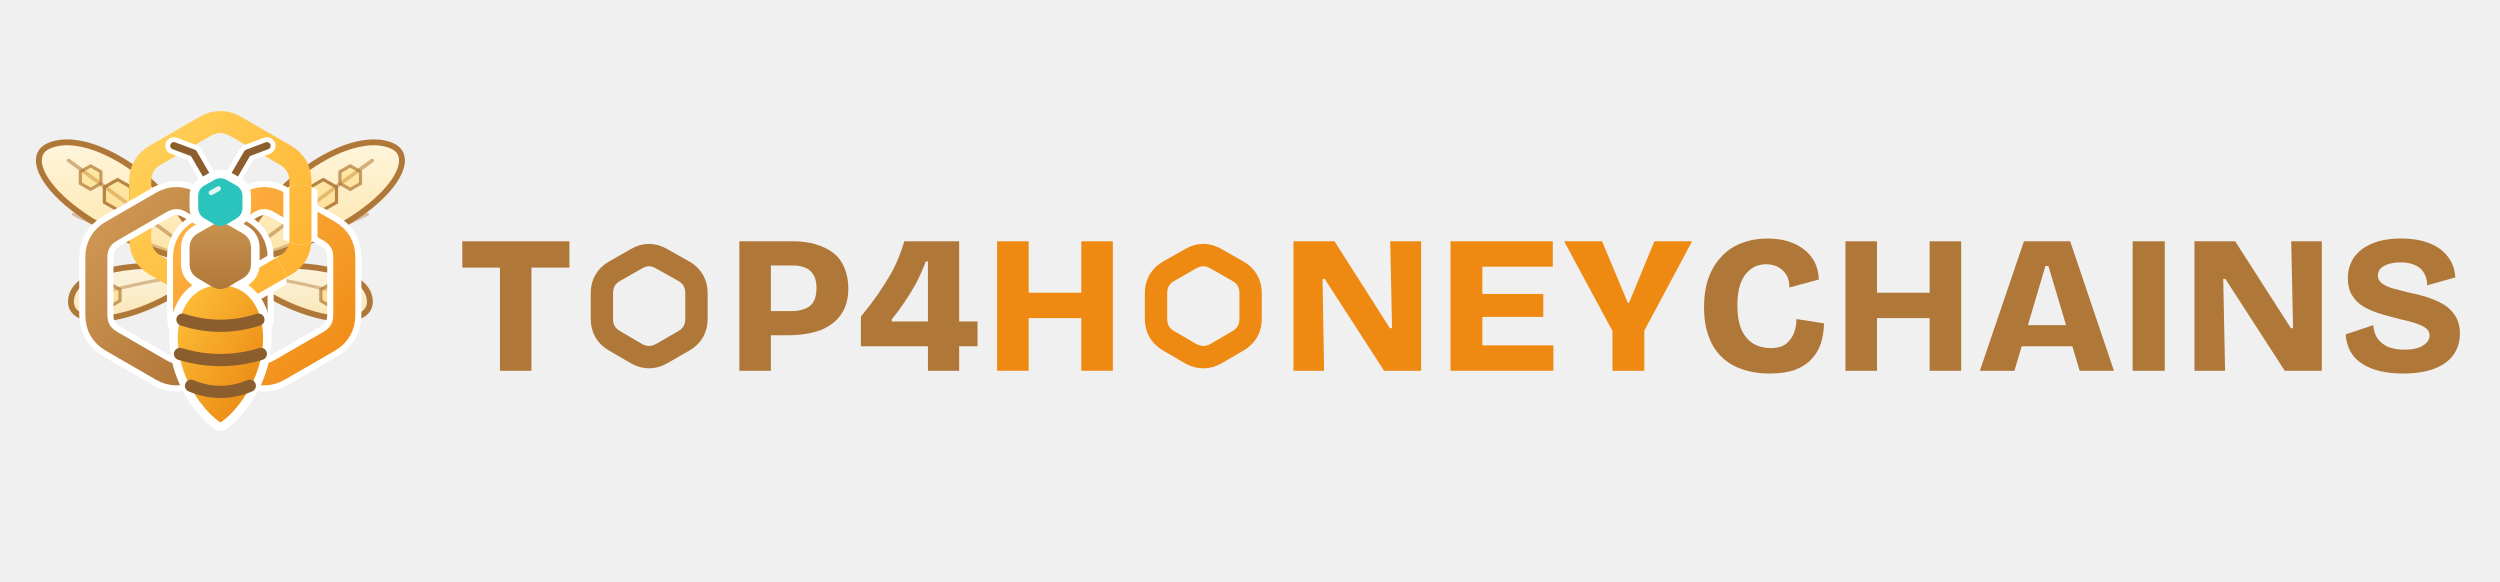
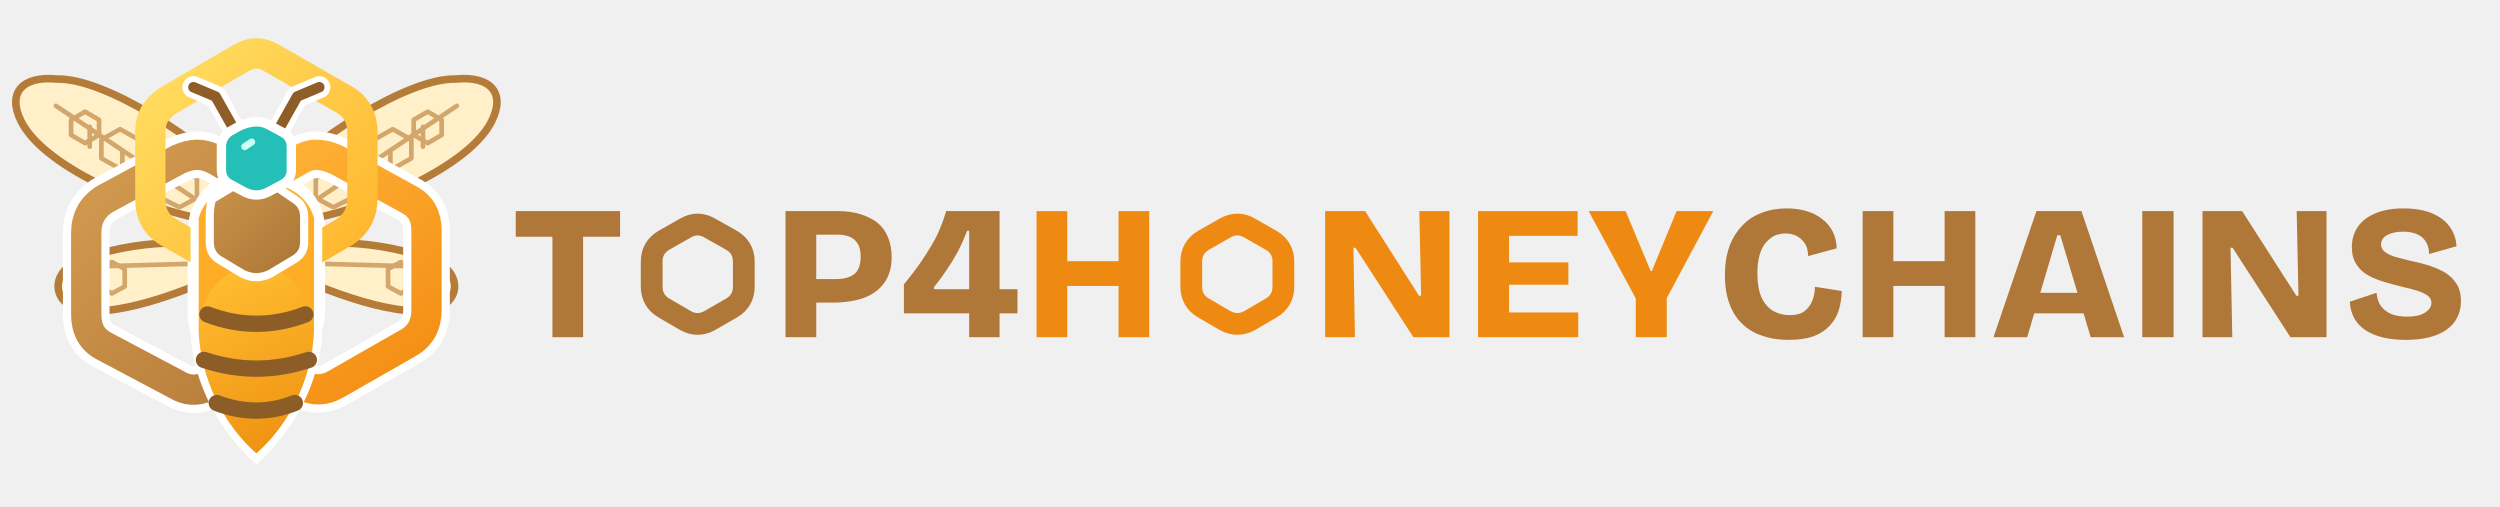
- <svg xmlns="http://www.w3.org/2000/svg" viewBox="0 0 816.6 190" width="1633" height="380" role="img" aria-label="TOP4HoneyChains">
+ <svg xmlns="http://www.w3.org/2000/svg" viewBox="0 0 838.6 170" width="1677" height="340" role="img" aria-label="TOP4HoneyChains">
  <defs>
    <linearGradient id="hgd" x1="0" y1="0" x2="1" y2="1">
      <stop offset="0" stop-color="#FFC23A" />
      <stop offset="1" stop-color="#E8820E" />
    </linearGradient>
    <linearGradient id="cg" x1="0" y1="0" x2="0" y2="1">
      <stop offset="0" stop-color="#C8924F" />
      <stop offset="1" stop-color="#B07838" />
    </linearGradient>
    <linearGradient id="r1" x1="0" y1="0" x2="1" y2="1">
      <stop offset="0" stop-color="#FFD25A" />
      <stop offset="1" stop-color="#FFB02E" />
    </linearGradient>
    <linearGradient id="r2" x1="0" y1="0" x2="1" y2="1">
      <stop offset="0" stop-color="#FFB547" />
      <stop offset="1" stop-color="#F08A14" />
    </linearGradient>
    <linearGradient id="r3" x1="0" y1="0" x2="1" y2="1">
      <stop offset="0" stop-color="#D29A55" />
      <stop offset="1" stop-color="#A86F33" />
    </linearGradient>
    <linearGradient id="wg" x1="0" y1="0" x2="0" y2="1">
      <stop offset="0" stop-color="#FFF6DA" />
      <stop offset="1" stop-color="#FFE3A0" />
    </linearGradient>
    <linearGradient id="tc" x1="0" y1="0" x2="0" y2="1">
      <stop offset="0" stop-color="#C8924F" />
      <stop offset="1" stop-color="#B07838" />
    </linearGradient>
    <linearGradient id="th" x1="0" y1="0" x2="1" y2="0">
      <stop offset="0" stop-color="#F5A30C" />
      <stop offset="1" stop-color="#E07010" />
    </linearGradient>
+     <linearGradient id="th-ring-left" x1="102" y1="170" x2="283" y2="362" gradientUnits="userSpaceOnUse">
+       <stop stop-color="#d39a50" />
+       <stop offset="1" stop-color="#b57b39" />
+     </linearGradient>
+     <linearGradient id="th-ring-right" x1="242" y1="154" x2="401" y2="360" gradientUnits="userSpaceOnUse">
+       <stop stop-color="#ffb538" />
+       <stop offset="1" stop-color="#f38b12" />
+     </linearGradient>
+     <linearGradient id="th-ring-top" x1="175" y1="81" x2="349" y2="255" gradientUnits="userSpaceOnUse">
+       <stop stop-color="#ffdc60" />
+       <stop offset="1" stop-color="#ffb52b" />
+     </linearGradient>
+     <linearGradient id="th-abdomen" x1="224" y1="260" x2="287" y2="402" gradientUnits="userSpaceOnUse">
+       <stop stop-color="#ffbd31" />
+       <stop offset="1" stop-color="#ef9211" />
+     </linearGradient>
+     <linearGradient id="th-thorax" x1="220" y1="190" x2="290" y2="260" gradientUnits="userSpaceOnUse">
+       <stop stop-color="#c79148" />
+       <stop offset="1" stop-color="#ab7636" />
+     </linearGradient>
  </defs>
-   <g transform="translate(-8.0 2.0) scale(0.8)">
-     <path d="M90,107 C68,104 40,107 39,120 C38,132 64,130 88,113 Z" fill="url(#wg)" fill-opacity=".72" stroke="#B07838" stroke-width="2.4" stroke-linejoin="round" />
-     <path d="M91,97 C78,70 46,50 30,57 C16,63 38,92 88,104 Z" fill="url(#wg)" fill-opacity=".92" stroke="#B07838" stroke-width="2.4" stroke-linejoin="round" />
-     <path d="M87,99 C72,88 56,76 38,63" fill="none" stroke="#B07838" stroke-opacity=".55" stroke-width="1.5" stroke-linecap="round" />
-     <path d="M86,103 C70,96 54,92 40,85" fill="none" stroke="#B07838" stroke-opacity=".4" stroke-width="1.3" stroke-linecap="round" />
-     <path d="M86,110 C72,112 58,115 45,119" fill="none" stroke="#B07838" stroke-opacity=".45" stroke-width="1.3" stroke-linecap="round" />
-     <polygon points="58.0,70.8 63.4,73.9 63.4,80.1 58.0,83.2 52.6,80.1 52.6,73.9" fill="#FFD25A" fill-opacity=".35" stroke="#B07838" stroke-opacity="0.9" stroke-width="1.3" />
-     <polygon points="47.0,65.2 51.2,67.6 51.2,72.4 47.0,74.8 42.8,72.4 42.8,67.6" fill="#FFD25A" fill-opacity=".35" stroke="#B07838" stroke-opacity="0.7" stroke-width="1.3" />
-     <polygon points="68.0,81.8 71.6,83.9 71.6,88.1 68.0,90.2 64.4,88.1 64.4,83.9" fill="#FFD25A" fill-opacity=".35" stroke="#B07838" stroke-opacity="0.6" stroke-width="1.3" />
-     <polygon points="55.0,113.4 59.0,115.7 59.0,120.3 55.0,122.6 51.0,120.3 51.0,115.7" fill="#FFD25A" fill-opacity=".35" stroke="#B07838" stroke-opacity="0.7" stroke-width="1.3" />
-     <path d="M110,107 C132,104 160,107 161,120 C162,132 136,130 112,113 Z" fill="url(#wg)" fill-opacity=".72" stroke="#B07838" stroke-width="2.4" stroke-linejoin="round" />
-     <path d="M109,97 C122,70 154,50 170,57 C184,63 162,92 112,104 Z" fill="url(#wg)" fill-opacity=".92" stroke="#B07838" stroke-width="2.4" stroke-linejoin="round" />
-     <path d="M113,99 C128,88 144,76 162,63" fill="none" stroke="#B07838" stroke-opacity=".55" stroke-width="1.5" stroke-linecap="round" />
-     <path d="M114,103 C130,96 146,92 160,85" fill="none" stroke="#B07838" stroke-opacity=".4" stroke-width="1.3" stroke-linecap="round" />
-     <path d="M114,110 C128,112 142,115 155,119" fill="none" stroke="#B07838" stroke-opacity=".45" stroke-width="1.3" stroke-linecap="round" />
-     <polygon points="142.0,70.8 136.6,73.9 136.6,80.1 142.0,83.2 147.4,80.1 147.4,73.9" fill="#FFD25A" fill-opacity=".35" stroke="#B07838" stroke-opacity="0.9" stroke-width="1.3" />
-     <polygon points="153.0,65.2 148.8,67.6 148.8,72.4 153.0,74.8 157.2,72.4 157.2,67.6" fill="#FFD25A" fill-opacity=".35" stroke="#B07838" stroke-opacity="0.7" stroke-width="1.3" />
-     <polygon points="132.0,81.8 128.4,83.9 128.4,88.1 132.0,90.2 135.6,88.1 135.6,83.9" fill="#FFD25A" fill-opacity=".35" stroke="#B07838" stroke-opacity="0.6" stroke-width="1.3" />
-     <polygon points="145.0,113.4 141.0,115.7 141.0,120.3 145.0,122.6 149.0,120.3 149.0,115.7" fill="#FFD25A" fill-opacity=".35" stroke="#B07838" stroke-opacity="0.7" stroke-width="1.3" />
-     <g transform="translate(100 104) scale(0.9) translate(-100 -104)">
-       <path d="M93.0,43.0 Q100.0,39.0 106.9,43.0 L129.4,56.0 Q136.3,60.0 136.3,68.0 L136.3,94.0 Q136.3,102.0 129.4,106.0 L106.9,119.0 Q100.0,123.0 93.0,119.0 L70.5,106.0 Q63.6,102.0 63.6,94.0 L63.6,68.0 Q63.6,60.0 70.5,56.0Z" fill="none" stroke="url(#r1)" stroke-width="10" stroke-linejoin="round" />
-       <path d="M112.9,77.5 Q119.9,73.5 126.8,77.5 L149.3,90.5 Q156.2,94.5 156.2,102.5 L156.2,128.5 Q156.2,136.5 149.3,140.5 L126.8,153.5 Q119.9,157.5 112.9,153.5 L90.4,140.5 Q83.5,136.5 83.5,128.5 L83.5,102.5 Q83.5,94.5 90.4,90.5Z" fill="none" stroke="#fff" stroke-width="15.5" stroke-linejoin="round" />
-       <path d="M112.9,77.5 Q119.9,73.5 126.8,77.5 L149.3,90.5 Q156.2,94.5 156.2,102.5 L156.2,128.5 Q156.2,136.5 149.3,140.5 L126.8,153.5 Q119.9,157.5 112.9,153.5 L90.4,140.5 Q83.5,136.5 83.5,128.5 L83.5,102.5 Q83.5,94.5 90.4,90.5Z" fill="none" stroke="url(#r2)" stroke-width="10" stroke-linejoin="round" />
-       <path d="M73.1,77.5 Q80.0,73.5 87.0,77.5 L109.5,90.5 Q116.4,94.5 116.4,102.5 L116.4,128.5 Q116.4,136.5 109.5,140.5 L87.0,153.5 Q80.0,157.5 73.1,153.5 L50.6,140.5 Q43.7,136.5 43.7,128.5 L43.7,102.5 Q43.7,94.5 50.6,90.5Z" fill="none" stroke="#fff" stroke-width="15.5" stroke-linejoin="round" />
-       <path d="M73.1,77.5 Q80.0,73.5 87.0,77.5 L109.5,90.5 Q116.4,94.5 116.4,102.5 L116.4,128.5 Q116.4,136.5 109.5,140.5 L87.0,153.5 Q80.0,157.5 73.1,153.5 L50.6,140.5 Q43.7,136.5 43.7,128.5 L43.7,102.5 Q43.7,94.5 50.6,90.5Z" fill="none" stroke="url(#r3)" stroke-width="10" stroke-linejoin="round" />
-       <clipPath id="w1403422284549120">
-         <circle cx="136.3" cy="83.0" r="13.5" />
-       </clipPath>
-       <g clip-path="url(#w1403422284549120)">
-         <path d="M93.0,43.0 Q100.0,39.0 106.9,43.0 L129.4,56.0 Q136.3,60.0 136.3,68.0 L136.3,94.0 Q136.3,102.0 129.4,106.0 L106.9,119.0 Q100.0,123.0 93.0,119.0 L70.5,106.0 Q63.6,102.0 63.6,94.0 L63.6,68.0 Q63.6,60.0 70.5,56.0Z" fill="none" stroke="#fff" stroke-width="15.5" stroke-linejoin="round" />
-         <path d="M93.0,43.0 Q100.0,39.0 106.9,43.0 L129.4,56.0 Q136.3,60.0 136.3,68.0 L136.3,94.0 Q136.3,102.0 129.4,106.0 L106.9,119.0 Q100.0,123.0 93.0,119.0 L70.5,106.0 Q63.6,102.0 63.6,94.0 L63.6,68.0 Q63.6,60.0 70.5,56.0Z" fill="none" stroke="url(#r1)" stroke-width="10" stroke-linejoin="round" />
+   <g transform="translate(0.0 14.0) scale(0.3909) translate(-36 -60)">
+     <g>
+       <g fill="#fff0c9" stroke="#b47c38" stroke-width="6.5" stroke-linejoin="round">
+         <path d="M243 183 C208 144 126 91 85 92 C55 89 42 104 54 128 C72 165 152 203 224 215Z" />
+         <path d="M239 245 C207 223 133 234 99 250 C81 261 82 280 99 288 C128 300 199 274 239 253Z" />
+         <g fill="none" stroke="#d3a66b" stroke-width="4" stroke-linecap="round">
+           <path d="M84 115 L214 202 M113 133 L113 150 M141 154 L141 171 M110 253 L220 250" />
+           <path d="M97 127 L109 120 L121 127 V140 L109 147 L97 140Z M123 144 L139 135 L155 144 V160 L139 169 L123 160Z M174 177 L190 169 L205 177 V194 L190 202 L174 194Z M122 255 L132 249 L143 255 V270 L132 276 L122 270Z" />
+         </g>
      </g>
-       <clipPath id="w1403422284549121">
-         <circle cx="100.0" cy="146.0" r="13.5" />
-       </clipPath>
-       <g clip-path="url(#w1403422284549121)">
-         <path d="M112.9,77.5 Q119.9,73.5 126.8,77.5 L149.3,90.5 Q156.2,94.5 156.2,102.5 L156.2,128.5 Q156.2,136.5 149.3,140.5 L126.8,153.5 Q119.9,157.5 112.9,153.5 L90.4,140.5 Q83.5,136.5 83.5,128.5 L83.5,102.5 Q83.5,94.5 90.4,90.5Z" fill="none" stroke="#fff" stroke-width="15.5" stroke-linejoin="round" />
-         <path d="M112.9,77.5 Q119.9,73.5 126.8,77.5 L149.3,90.5 Q156.2,94.5 156.2,102.5 L156.2,128.5 Q156.2,136.5 149.3,140.5 L126.8,153.5 Q119.9,157.5 112.9,153.5 L90.4,140.5 Q83.5,136.5 83.5,128.5 L83.5,102.5 Q83.5,94.5 90.4,90.5Z" fill="none" stroke="url(#r2)" stroke-width="10" stroke-linejoin="round" />
-       </g>
-       <clipPath id="w1403422284549122">
-         <circle cx="116.4" cy="113.5" r="13.5" />
-       </clipPath>
-       <g clip-path="url(#w1403422284549122)">
-         <path d="M93.0,43.0 Q100.0,39.0 106.9,43.0 L129.4,56.0 Q136.3,60.0 136.3,68.0 L136.3,94.0 Q136.3,102.0 129.4,106.0 L106.9,119.0 Q100.0,123.0 93.0,119.0 L70.5,106.0 Q63.6,102.0 63.6,94.0 L63.6,68.0 Q63.6,60.0 70.5,56.0Z" fill="none" stroke="#fff" stroke-width="15.5" stroke-linejoin="round" />
-         <path d="M93.0,43.0 Q100.0,39.0 106.9,43.0 L129.4,56.0 Q136.3,60.0 136.3,68.0 L136.3,94.0 Q136.3,102.0 129.4,106.0 L106.9,119.0 Q100.0,123.0 93.0,119.0 L70.5,106.0 Q63.6,102.0 63.6,94.0 L63.6,68.0 Q63.6,60.0 70.5,56.0Z" fill="none" stroke="url(#r1)" stroke-width="10" stroke-linejoin="round" />
+       <g fill="#fff0c9" stroke="#b47c38" stroke-width="6.5" stroke-linejoin="round">
+         <path d="M269 183 C304 144 386 91 427 92 C457 89 470 104 458 128 C440 165 360 203 288 215Z" />
+         <path d="M273 245 C305 223 379 234 413 250 C431 261 430 280 413 288 C384 300 313 274 273 253Z" />
+         <g fill="none" stroke="#d3a66b" stroke-width="4" stroke-linecap="round">
+           <path d="M428 115 L298 202 M399 133 L399 150 M371 154 L371 171 M402 253 L292 250" />
+           <path d="M415 127 L403 120 L391 127 V140 L403 147 L415 140Z M389 144 L373 135 L357 144 V160 L373 169 L389 160Z M338 177 L322 169 L307 177 V194 L322 202 L338 194Z M390 255 L380 249 L369 255 V270 L380 276 L390 270Z" />
+         </g>
      </g>
    </g>
-     <path d="M96,72 L89,60 L81,57 M104,72 L111,60 L119,57" fill="none" stroke="#fff" stroke-width="7" stroke-linecap="round" stroke-linejoin="round" />
-     <path d="M96,72 L89,60 L81,57 M104,72 L111,60 L119,57" fill="none" stroke="#8C5E2E" stroke-width="3" stroke-linecap="round" stroke-linejoin="round" />
-     <path d="M97.4,71.0 Q100.0,69.5 102.6,71.0 L106.5,73.2 Q109.0,74.7 109.0,77.7 L109.0,82.2 Q109.0,85.2 106.5,86.7 L102.6,89.0 Q100.0,90.5 97.4,89.0 L93.5,86.7 Q90.9,85.2 90.9,82.2 L90.9,77.7 Q90.9,74.7 93.5,73.2Z" stroke="#fff" stroke-width="7" stroke-linejoin="round" fill="#fff" />
-     <path d="M96.5,89.5 Q100.0,87.5 103.4,89.5 L109.0,92.7 Q112.5,94.7 112.5,98.7 L112.5,105.2 Q112.5,109.2 109.0,111.2 L103.4,114.5 Q100.0,116.5 96.5,114.5 L90.9,111.2 Q87.4,109.2 87.4,105.2 L87.4,98.7 Q87.4,94.7 90.9,92.7Z" stroke="#fff" stroke-width="7" stroke-linejoin="round" fill="#fff" />
-     <path d="M100,114 C114,114 119,128 117,141 C115,155 106,166 100,170 C94,166 85,155 83,141 C81,128 86,114 100,114Z" stroke="#fff" stroke-width="7" stroke-linejoin="round" fill="#fff" />
-     <path d="M100,114 C114,114 119,128 117,141 C115,155 106,166 100,170 C94,166 85,155 83,141 C81,128 86,114 100,114Z" fill="url(#hgd)" />
-     <path d="M84.5,128 Q100,133 115.5,128" fill="none" stroke="#8C5E2E" stroke-width="5" stroke-linecap="round" />
-     <path d="M83.5,142 Q100,147 116.5,142" fill="none" stroke="#8C5E2E" stroke-width="5" stroke-linecap="round" />
-     <path d="M88,155 Q100,160 112,155" fill="none" stroke="#8C5E2E" stroke-width="5" stroke-linecap="round" />
-     <path d="M96.5,89.5 Q100.0,87.5 103.4,89.5 L109.0,92.7 Q112.5,94.7 112.5,98.7 L112.5,105.2 Q112.5,109.2 109.0,111.2 L103.4,114.5 Q100.0,116.5 96.5,114.5 L90.9,111.2 Q87.4,109.2 87.4,105.2 L87.4,98.7 Q87.4,94.7 90.9,92.7Z" fill="url(#cg)" />
-     <path d="M97.4,71.0 Q100.0,69.5 102.6,71.0 L106.5,73.2 Q109.0,74.7 109.0,77.7 L109.0,82.2 Q109.0,85.2 106.5,86.7 L102.6,89.0 Q100.0,90.5 97.4,89.0 L93.5,86.7 Q90.9,85.2 90.9,82.2 L90.9,77.7 Q90.9,74.7 93.5,73.2Z" fill="#2BC4BC" />
-     <path d="M96.2,76.2 L99.2,74.5" stroke="#fff" stroke-opacity=".85" stroke-width="2" stroke-linecap="round" />
+     <g fill="none" stroke-linecap="round" stroke-linejoin="round">
+       <path d="M205 157 Q214 157 224 163 L279 195 Q295 204 295 222 V290 Q295 309 279 318 L217 354 Q204 362 191 356 L125 321 Q110 313 110 294 V224 Q110 205 126 195 L189 161 Q198 157 205 157Z" stroke="#fff" stroke-width="40" />
+       <path d="M205 157 Q214 157 224 163 L279 195 Q295 204 295 222 V290 Q295 309 279 318 L217 354 Q204 362 191 356 L125 321 Q110 313 110 294 V224 Q110 205 126 195 L189 161 Q198 157 205 157Z" stroke="url(#th-ring-left)" stroke-width="26" />
+       <path d="M307 157 Q317 157 328 163 L388 196 Q402 204 402 222 V290 Q402 309 387 318 L324 354 Q310 362 296 355 L232 319 Q217 310 217 293 V224 Q217 205 232 195 L292 162 Q300 157 307 157Z" stroke="#fff" stroke-width="40" />
+       <path d="M307 157 Q317 157 328 163 L388 196 Q402 204 402 222 V290 Q402 309 387 318 L324 354 Q310 362 296 355 L232 319 Q217 310 217 293 V224 Q217 205 232 195 L292 162 Q300 157 307 157Z" stroke="url(#th-ring-right)" stroke-width="26" />
+       <path d="M256 70 Q263 70 271 75 L332 110 Q347 119 347 138 V194 Q347 213 332 223 L272 258 Q256 267 241 258 L180 223 Q165 214 165 195 V137 Q165 120 181 110 L241 75 Q249 70 256 70Z" stroke="url(#th-ring-top)" stroke-width="26" />
+     </g>
+     <g>
+       <g fill="none" stroke-linecap="round" stroke-linejoin="round">
+         <path d="M239 139 L221 107 L202 99 M273 139 L291 107 L310 99" stroke="#fff" stroke-width="19" />
+         <path d="M239 139 L221 107 L202 99 M273 139 L291 107 L310 99" stroke="#8e5d28" stroke-width="9" />
+       </g>
+       <path d="M256 176 C231 177 209 188 203 211 L203 309 C205 353 228 392 256 418 C284 392 307 353 309 309 L309 211 C303 188 281 177 256 176Z" fill="#ffad27" stroke="#fff" stroke-width="7" />
+       <path d="M256 248 C226 258 207 277 207 306 C207 350 230 391 256 413 C282 391 305 350 305 306 C305 277 286 258 256 248Z" fill="url(#th-abdomen)" />
+       <path d="M238 183 L218 195 Q216 201 216 210 V232 Q216 242 224 247 L244 259 Q256 265 268 259 L288 247 Q297 242 297 232 V210 Q297 201 290 196 L274 185Z" fill="url(#th-thorax)" stroke="#fff" stroke-width="7" stroke-linejoin="round" />
+       <g fill="none" stroke="#8c5d27" stroke-width="14" stroke-linecap="round">
+         <path d="M214 294 Q256 310 298 294 M211 333 Q256 348 301 333 M222 370 Q256 383 289 370" />
+       </g>
+       <path d="M242 132 L233 137 Q226 142 226 150 V170 Q226 178 233 182 L246 189 Q256 194 266 189 L279 182 Q286 178 286 170 V150 Q286 142 279 138 L266 131 Q256 126 242 132Z" fill="#24bfb7" stroke="#fff" stroke-width="8" stroke-linejoin="round" />
+       <path d="M246 150 L252 146" fill="none" stroke="#c8fff7" stroke-width="6" stroke-linecap="round" />
+     </g>
  </g>
-   <path d="M163.3 121.1V78.8H173.6V121.1ZM151.0 87.4V78.8H186.0V87.4Z" fill="#B07838" />
-   <path d="M207.9,84.5 Q212.0,82.1 216.1,84.5 L223.4,88.6 Q227.5,91.0 227.5,95.8 L227.5,104.1 Q227.5,108.9 223.4,111.3 L216.1,115.5 Q212.0,117.8 207.9,115.5 L200.7,111.3 Q196.6,108.9 196.6,104.1 L196.6,95.8 Q196.6,91.0 200.7,88.6Z" fill="none" stroke="#B07838" stroke-width="7.3" />
-   <path d="M249.0 109.5V101.6H258.4Q262.6 101.6 264.7 99.8Q266.7 98.1 266.7 94.0Q266.7 90.4 264.8 88.6Q262.9 86.7 258.8 86.7H249.0V78.8H259.1Q263.2 78.8 266.5 79.8Q269.8 80.8 272.2 82.6Q274.6 84.5 275.8 87.4Q277.1 90.4 277.1 94.3Q277.1 99.2 274.8 102.6Q272.5 106.0 268.1 107.8Q263.6 109.5 257.0 109.5ZM241.5 121.1V78.8H251.8V121.1Z" fill="#B07838" />
-   <path d="M281.2 113.1V103.4Q284.4 99.5 286.7 96.2Q289.0 92.8 290.7 89.9Q292.4 87.0 293.5 84.2Q294.6 81.5 295.4 78.8H313.3V121.1H303.1V85.4H302.4Q301.0 89.1 299.3 92.4Q297.5 95.7 295.5 98.6Q293.5 101.6 291.3 104.3V105.0H319.3V113.1Z" fill="#B07838" />
-   <path d="M353.2 121.1V78.8H363.5V121.1ZM325.7 121.1V78.8H336.0V121.1ZM332.0 103.9V95.6H357.4V103.9Z" fill="#EE8A12" />
-   <path d="M388.9,84.5 Q393.1,82.1 397.2,84.5 L404.4,88.6 Q408.5,91.0 408.5,95.8 L408.5,104.1 Q408.5,108.9 404.4,111.3 L397.2,115.5 Q393.1,117.8 388.9,115.5 L381.7,111.3 Q377.6,108.9 377.6,104.1 L377.6,95.8 Q377.6,91.0 381.7,88.6Z" fill="none" stroke="#EE8A12" stroke-width="7.3" />
-   <path d="M422.5 121.1V78.8H435.9L454.0 107.2H454.7L454.1 78.8H464.2V121.1H452.1L432.7 91.1H432.0L432.5 121.1Z" fill="#EE8A12" />
-   <path d="M473.8 121.1V78.8H484.2V121.1ZM481.3 121.1V112.8H507.4V121.1ZM481.3 103.5V96.0H504.1V103.5ZM481.3 87.1V78.8H507.2V87.1Z" fill="#EE8A12" />
-   <path d="M526.7 121.1V108.1L510.9 78.8H523.3L531.7 98.9H532.1L540.4 78.8H552.7L537.1 108.0V121.1Z" fill="#EE8A12" />
-   <path d="M578.0 122.0Q573.0 122.0 569.1 120.6Q565.1 119.3 562.3 116.5Q559.5 113.8 558.1 109.8Q556.6 105.8 556.6 100.4Q556.6 94.9 558.1 90.7Q559.6 86.6 562.4 83.7Q565.1 80.8 568.9 79.4Q572.7 77.9 577.3 77.9Q581.0 77.9 584.0 78.8Q587.0 79.7 589.3 81.5Q591.5 83.2 592.8 85.7Q594.0 88.2 594.1 91.3L584.5 93.9Q584.5 91.3 583.4 89.6Q582.3 88.0 580.6 87.1Q578.9 86.3 576.9 86.3Q575.3 86.3 573.6 86.9Q571.9 87.6 570.5 89.2Q569.1 90.7 568.3 93.3Q567.5 95.9 567.5 99.7Q567.5 104.7 568.9 107.8Q570.3 110.8 572.8 112.3Q575.3 113.7 578.3 113.7Q581.6 113.7 583.4 112.3Q585.2 110.8 586.0 108.7Q586.8 106.5 586.8 104.2L595.8 105.6Q595.7 109.1 594.8 112.1Q593.8 115.1 591.7 117.3Q589.7 119.5 586.3 120.8Q582.9 122.0 578.0 122.0Z" fill="#B07838" />
-   <path d="M630.3 121.1V78.8H640.6V121.1ZM602.8 121.1V78.8H613.1V121.1ZM609.1 103.9V95.6H634.5V103.9Z" fill="#B07838" />
-   <path d="M646.7 121.1 661.1 78.8H676.2L690.5 121.1H679.3L669.1 86.9H668.1L658.0 121.1ZM655.3 113.1V106.2H683.5V113.1Z" fill="#B07838" />
-   <path d="M696.6 121.1V78.8H707.1V121.1Z" fill="#B07838" />
-   <path d="M716.8 121.1V78.8H730.1L748.3 107.2H749.0L748.4 78.8H758.4V121.1H746.3L726.9 91.1H726.2L726.8 121.1Z" fill="#B07838" />
-   <path d="M784.9 122.0Q780.8 122.0 777.4 121.2Q774.1 120.4 771.7 118.9Q769.2 117.3 767.8 114.9Q766.4 112.4 766.2 109.2L775.2 106.2Q775.4 108.9 776.7 110.7Q778.1 112.5 780.3 113.4Q782.6 114.2 785.4 114.2Q788.1 114.2 789.9 113.6Q791.8 112.9 792.7 111.8Q793.6 110.8 793.6 109.6Q793.6 108.1 792.4 107.2Q791.2 106.3 789.1 105.6Q787.0 104.9 784.2 104.3Q781.0 103.5 777.9 102.6Q774.8 101.7 772.3 100.3Q769.8 98.9 768.4 96.6Q766.9 94.3 766.9 90.9Q766.9 87.0 768.9 84.1Q770.9 81.2 774.7 79.6Q778.6 77.9 784.2 77.9Q789.8 77.9 793.7 79.5Q797.6 81.1 799.7 84.0Q801.8 86.8 802.0 90.6L792.8 93.2Q792.8 91.4 792.2 90.0Q791.6 88.6 790.5 87.6Q789.4 86.7 787.8 86.2Q786.2 85.7 784.2 85.7Q781.7 85.7 780.0 86.3Q778.3 86.9 777.5 87.8Q776.7 88.8 776.7 90.0Q776.7 91.5 778.0 92.5Q779.3 93.5 781.6 94.2Q783.8 94.8 786.6 95.5Q789.3 96.0 792.3 96.9Q795.2 97.8 797.8 99.2Q800.3 100.6 801.9 103.0Q803.5 105.4 803.5 109.0Q803.5 112.9 801.4 115.9Q799.3 118.8 795.2 120.4Q791.0 122.0 784.9 122.0Z" fill="#B07838" />
+   <path d="M185.3 113.1V70.8H195.6V113.1ZM173.0 79.4V70.8H208.0V79.4Z" fill="#B07838" />
+   <path d="M229.9,76.5 Q234.0,74.1 238.1,76.5 L245.4,80.6 Q249.5,83.0 249.5,87.8 L249.5,96.1 Q249.5,100.9 245.4,103.3 L238.1,107.5 Q234.0,109.8 229.9,107.5 L222.7,103.3 Q218.6,100.9 218.6,96.1 L218.6,87.8 Q218.6,83.0 222.7,80.6Z" fill="none" stroke="#B07838" stroke-width="7.3" />
+   <path d="M271.0 101.5V93.6H280.4Q284.6 93.6 286.7 91.8Q288.7 90.1 288.7 86.0Q288.7 82.4 286.8 80.6Q284.9 78.7 280.8 78.7H271.0V70.8H281.1Q285.2 70.8 288.5 71.8Q291.8 72.8 294.2 74.6Q296.6 76.5 297.8 79.4Q299.1 82.4 299.1 86.3Q299.1 91.2 296.8 94.6Q294.5 98.0 290.1 99.8Q285.6 101.5 279.0 101.5ZM263.5 113.1V70.8H273.8V113.1Z" fill="#B07838" />
+   <path d="M303.2 105.1V95.4Q306.4 91.5 308.7 88.2Q311.0 84.8 312.7 81.9Q314.4 79.0 315.5 76.2Q316.6 73.5 317.4 70.8H335.3V113.1H325.1V77.4H324.4Q323.0 81.1 321.3 84.4Q319.5 87.7 317.5 90.6Q315.5 93.6 313.3 96.3V97.0H341.3V105.1Z" fill="#B07838" />
+   <path d="M375.2 113.1V70.8H385.5V113.1ZM347.7 113.1V70.8H358.0V113.1ZM354.0 95.9V87.6H379.4V95.9Z" fill="#EE8A12" />
+   <path d="M410.9,76.5 Q415.1,74.1 419.2,76.5 L426.4,80.6 Q430.5,83.0 430.5,87.8 L430.5,96.1 Q430.5,100.9 426.4,103.3 L419.2,107.5 Q415.1,109.8 410.9,107.5 L403.7,103.3 Q399.6,100.9 399.6,96.1 L399.6,87.8 Q399.6,83.0 403.7,80.6Z" fill="none" stroke="#EE8A12" stroke-width="7.3" />
+   <path d="M444.5 113.1V70.8H457.9L476.0 99.2H476.7L476.1 70.8H486.2V113.1H474.1L454.7 83.1H454.0L454.5 113.1Z" fill="#EE8A12" />
+   <path d="M495.8 113.1V70.8H506.2V113.1ZM503.3 113.1V104.8H529.4V113.1ZM503.3 95.5V88.0H526.1V95.5ZM503.3 79.1V70.8H529.2V79.1Z" fill="#EE8A12" />
+   <path d="M548.7 113.1V100.1L532.9 70.8H545.3L553.7 90.9H554.1L562.4 70.8H574.7L559.1 100.0V113.1Z" fill="#EE8A12" />
+   <path d="M600.0 114.0Q595.0 114.0 591.1 112.6Q587.1 111.3 584.3 108.5Q581.5 105.8 580.1 101.8Q578.6 97.8 578.6 92.4Q578.6 86.9 580.1 82.7Q581.6 78.6 584.4 75.7Q587.1 72.8 590.9 71.4Q594.7 69.9 599.3 69.9Q603.0 69.9 606.0 70.8Q609.0 71.7 611.3 73.5Q613.5 75.2 614.8 77.7Q616.0 80.2 616.1 83.3L606.5 85.9Q606.5 83.3 605.4 81.6Q604.3 80.0 602.6 79.1Q600.9 78.3 598.9 78.3Q597.3 78.3 595.6 78.9Q593.9 79.6 592.5 81.2Q591.1 82.7 590.3 85.3Q589.5 87.9 589.5 91.7Q589.5 96.7 590.9 99.8Q592.3 102.8 594.8 104.3Q597.3 105.7 600.3 105.7Q603.6 105.7 605.4 104.3Q607.2 102.8 608.0 100.7Q608.8 98.5 608.8 96.2L617.8 97.6Q617.7 101.1 616.8 104.1Q615.8 107.1 613.7 109.3Q611.7 111.5 608.3 112.8Q604.9 114.0 600.0 114.0Z" fill="#B07838" />
+   <path d="M652.3 113.1V70.8H662.6V113.1ZM624.8 113.1V70.8H635.1V113.1ZM631.1 95.9V87.6H656.5V95.9Z" fill="#B07838" />
+   <path d="M668.7 113.1 683.1 70.8H698.2L712.5 113.1H701.3L691.1 78.9H690.1L680.0 113.1ZM677.3 105.1V98.2H705.5V105.1Z" fill="#B07838" />
+   <path d="M718.6 113.1V70.8H729.1V113.1Z" fill="#B07838" />
+   <path d="M738.8 113.1V70.8H752.1L770.3 99.2H771.0L770.4 70.8H780.4V113.1H768.3L748.9 83.1H748.2L748.8 113.1Z" fill="#B07838" />
+   <path d="M806.9 114.0Q802.8 114.0 799.4 113.2Q796.1 112.4 793.7 110.9Q791.2 109.3 789.8 106.9Q788.4 104.4 788.2 101.2L797.2 98.2Q797.4 100.9 798.7 102.7Q800.1 104.5 802.3 105.4Q804.6 106.2 807.4 106.2Q810.1 106.2 811.9 105.6Q813.8 104.9 814.7 103.8Q815.6 102.8 815.6 101.6Q815.6 100.1 814.4 99.2Q813.2 98.3 811.1 97.6Q809.0 96.9 806.2 96.3Q803.0 95.5 799.9 94.6Q796.8 93.7 794.3 92.3Q791.8 90.9 790.4 88.6Q788.9 86.3 788.9 82.9Q788.9 79.0 790.9 76.1Q792.9 73.2 796.7 71.6Q800.6 69.9 806.2 69.9Q811.8 69.9 815.7 71.5Q819.6 73.1 821.7 76.0Q823.8 78.8 824.0 82.6L814.8 85.2Q814.8 83.4 814.2 82.0Q813.6 80.6 812.5 79.6Q811.4 78.7 809.8 78.2Q808.2 77.7 806.2 77.7Q803.7 77.7 802.0 78.3Q800.3 78.9 799.5 79.8Q798.7 80.8 798.7 82.0Q798.7 83.5 800.0 84.5Q801.3 85.5 803.6 86.2Q805.8 86.8 808.6 87.5Q811.3 88.0 814.3 88.9Q817.2 89.8 819.8 91.2Q822.3 92.6 823.9 95.0Q825.5 97.4 825.5 101.0Q825.5 104.9 823.4 107.9Q821.3 110.8 817.2 112.4Q813.0 114.0 806.9 114.0Z" fill="#B07838" />
</svg>
